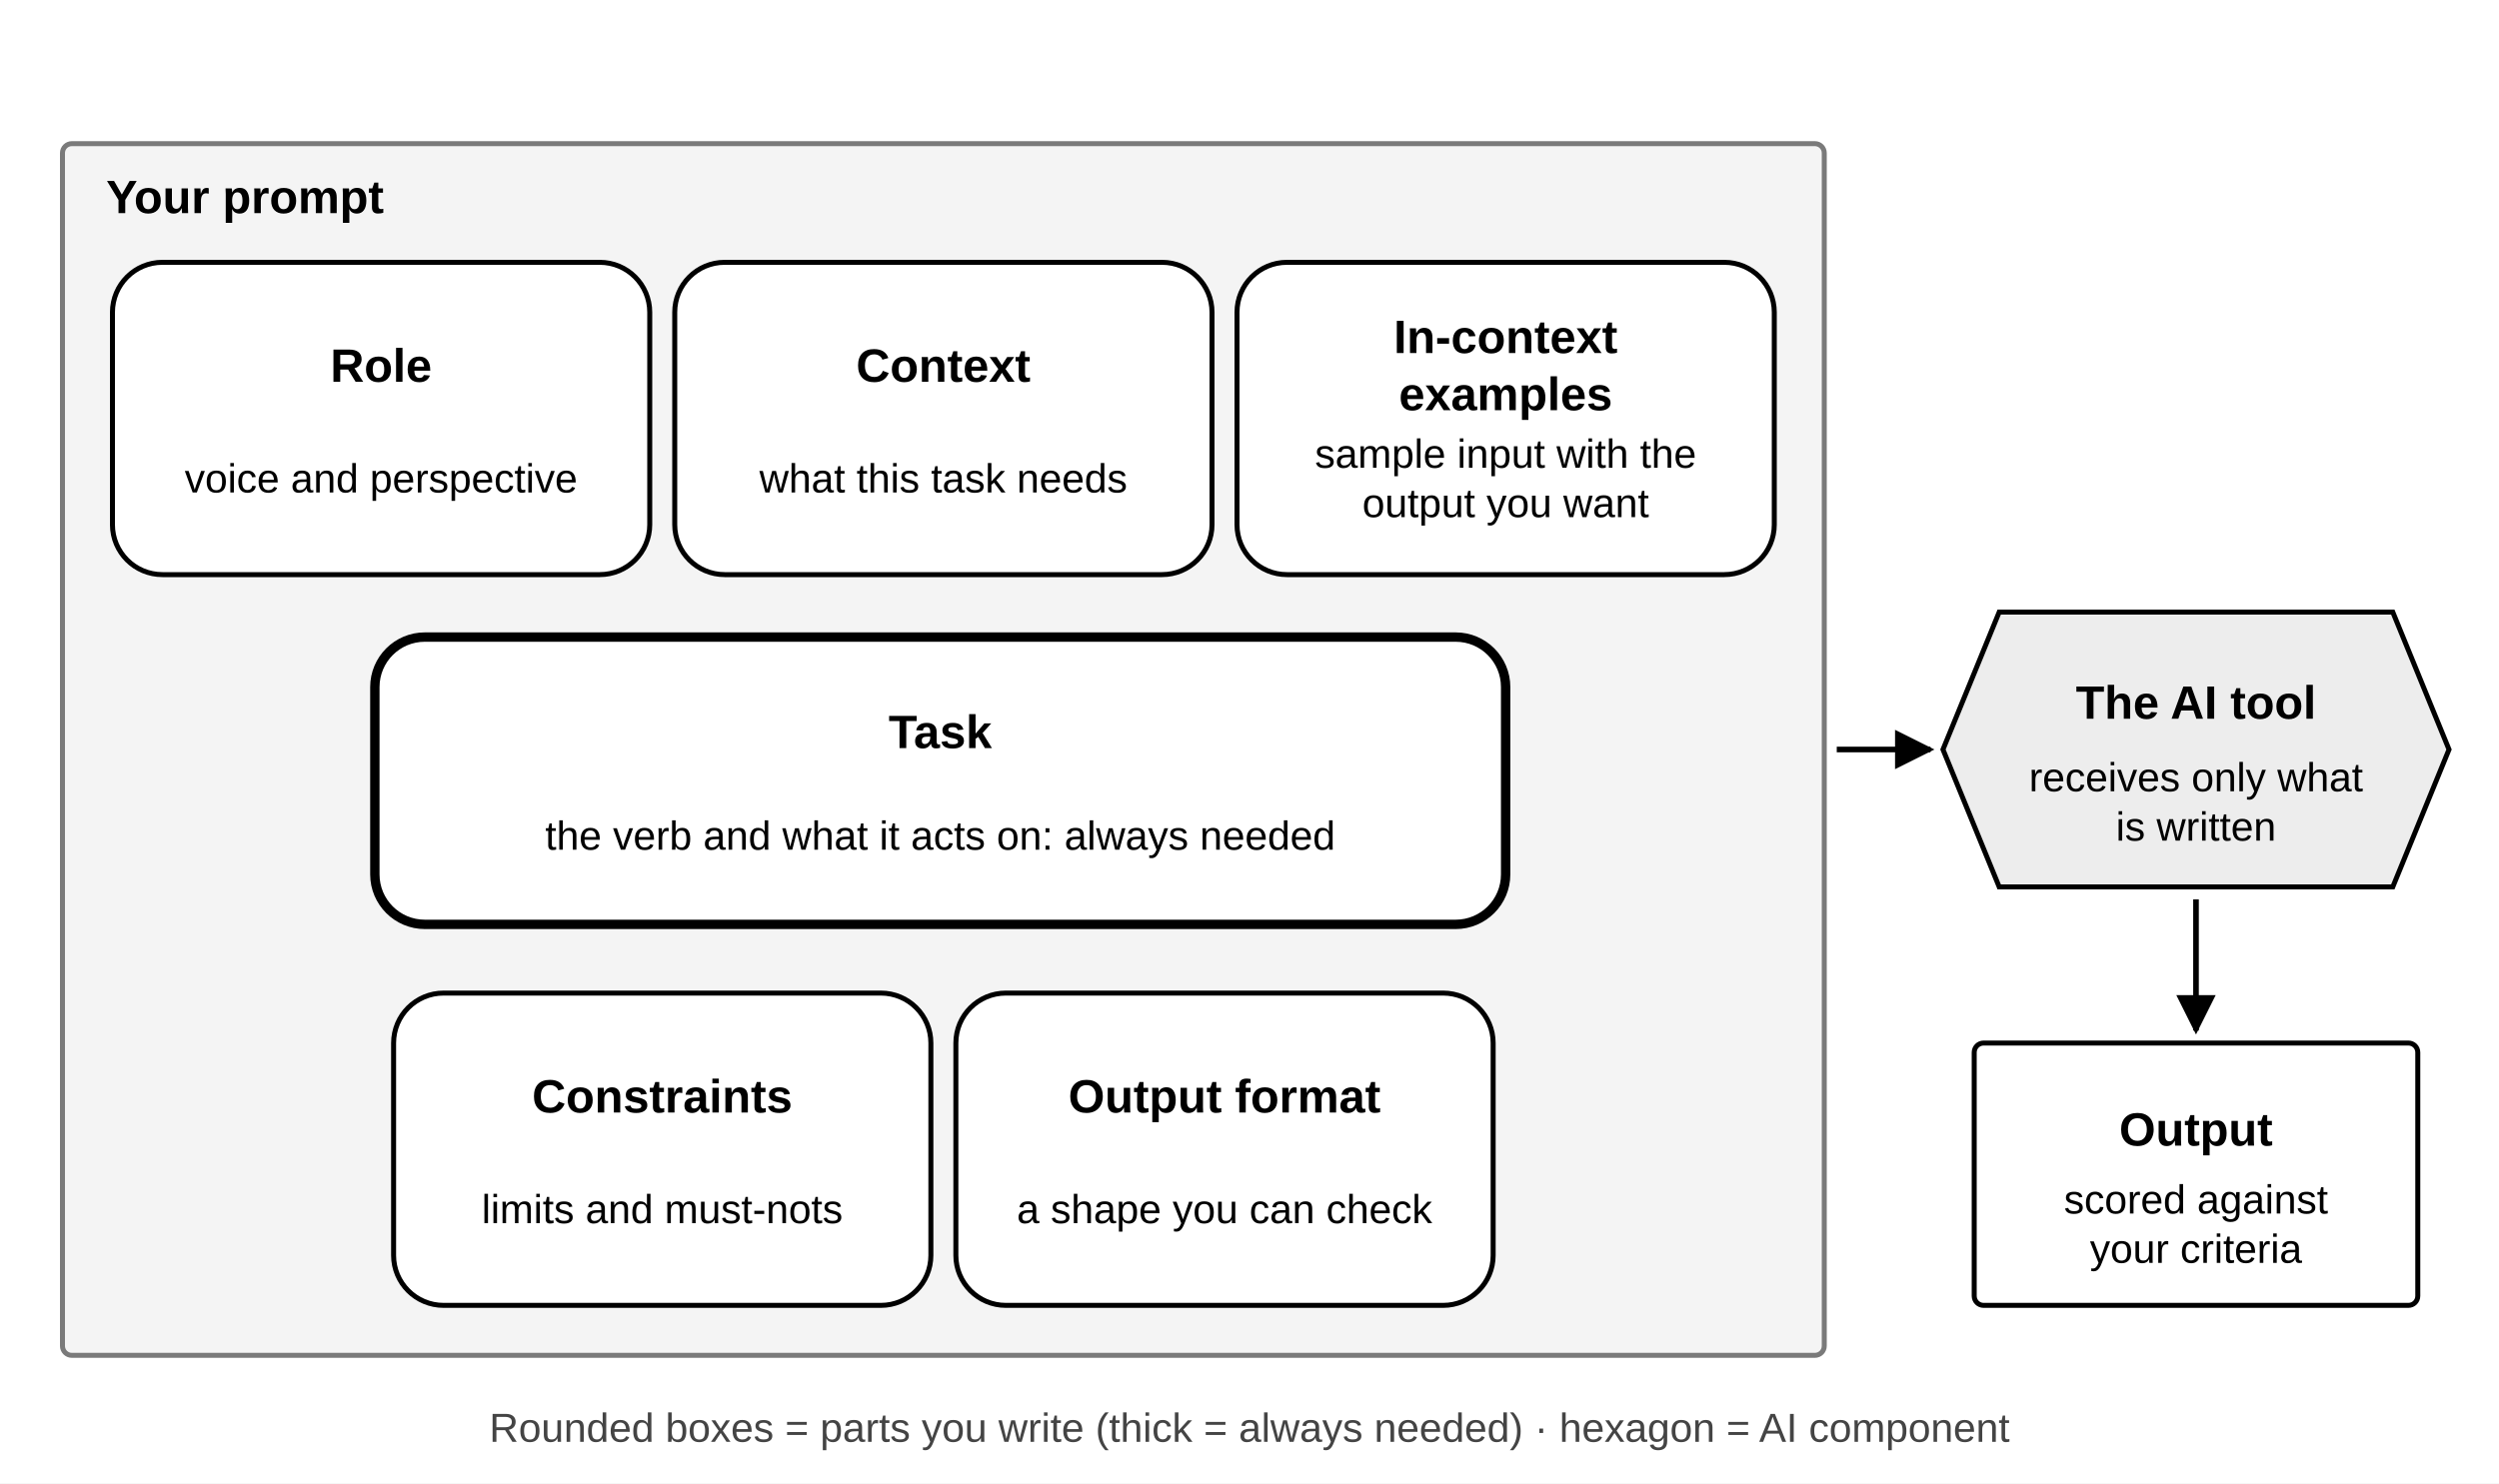
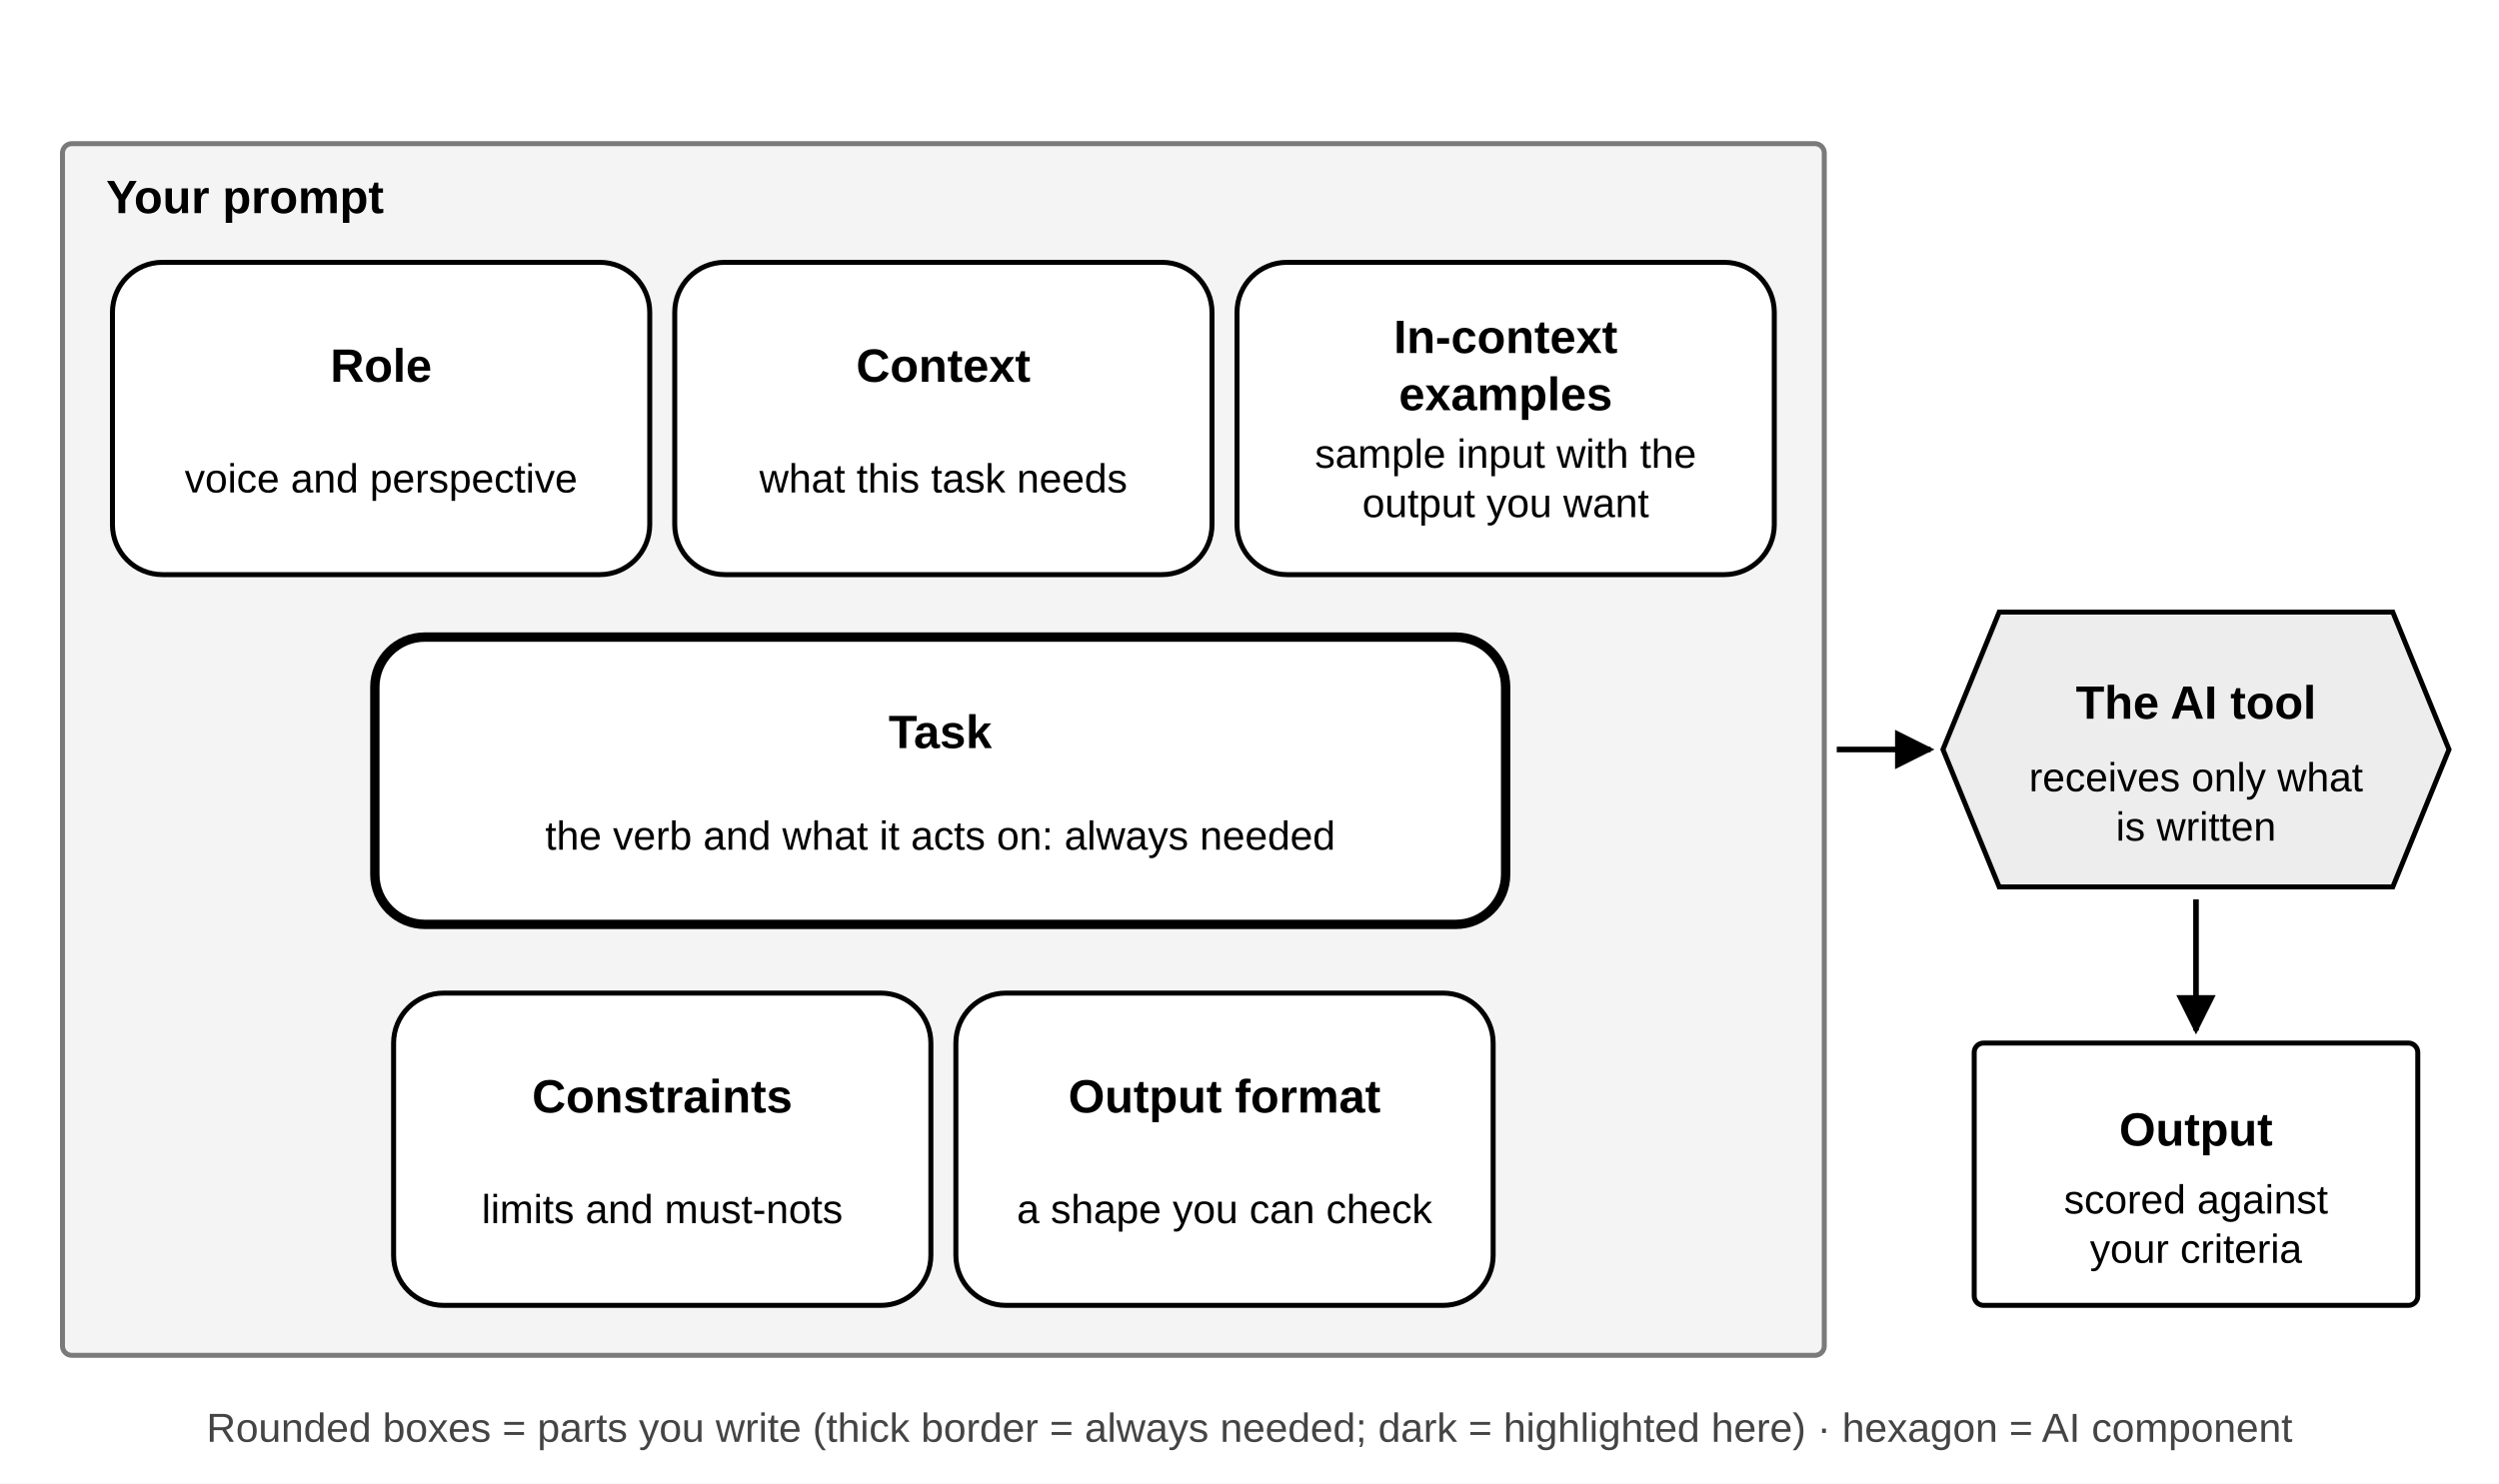
<svg xmlns="http://www.w3.org/2000/svg" viewBox="0 0 800 475" width="800" height="475" role="img" font-family="'Source Sans 3', 'Source Sans Pro', 'Helvetica Neue', Arial, sans-serif">
  <defs>
    <marker id="arrow-gray" viewBox="0 0 10 10" refX="9" refY="5" markerWidth="7" markerHeight="7" orient="auto-start-reverse">
      <path d="M0,0 L10,5 L0,10 z" fill="#000000" />
    </marker>
    <pattern id="hatch" patternUnits="userSpaceOnUse" width="8" height="8" patternTransform="rotate(45)">
      <rect width="8" height="8" fill="#FFFFFF" />
      <line x1="0" y1="0" x2="0" y2="8" stroke="#9A9A9A" stroke-width="1.3" />
    </pattern>
    <pattern id="dots" patternUnits="userSpaceOnUse" width="7" height="7">
      <rect width="7" height="7" fill="#FFFFFF" />
      <circle cx="3.5" cy="3.5" r="1.2" fill="#000" />
    </pattern>
  </defs>
  <rect width="800" height="475" fill="#FFFFFF" />
  <rect x="20" y="46" width="564" height="388" rx="3" fill="#F4F4F4" stroke="#7A7A7A" stroke-width="1.6" />
  <text x="302.0" y="240.0" font-size="14" font-weight="600" text-anchor="middle" dominant-baseline="middle" fill="#000000" style="" />
  <text x="34.0" y="64.0" font-size="15" font-weight="700" text-anchor="start" dominant-baseline="middle" fill="#000000" style="">Your prompt</text>
  <rect x="36" y="84" width="172" height="100" rx="16" fill="#FFFFFF" stroke="#000000" stroke-width="1.6" />
  <text x="122.0" y="118.0" font-size="15" font-weight="600" text-anchor="middle" dominant-baseline="middle" fill="#000000" style="">Role</text>
  <text x="122.0" y="154.0" font-size="13" font-weight="normal" text-anchor="middle" dominant-baseline="middle" fill="#000000" style="">voice and perspective</text>
  <rect x="120" y="204" width="362" height="92" rx="16" fill="#FFFFFF" stroke="#000000" stroke-width="3" />
  <text x="301.0" y="235.3" font-size="15" font-weight="600" text-anchor="middle" dominant-baseline="middle" fill="#000000" style="">Task</text>
  <text x="301.0" y="268.4" font-size="13" font-weight="normal" text-anchor="middle" dominant-baseline="middle" fill="#000000" style="">the verb and what it acts on: always needed</text>
  <rect x="216" y="84" width="172" height="100" rx="16" fill="#FFFFFF" stroke="#000000" stroke-width="1.6" />
  <text x="302.0" y="118.0" font-size="15" font-weight="600" text-anchor="middle" dominant-baseline="middle" fill="#000000" style="">Context</text>
  <text x="302.0" y="154.0" font-size="13" font-weight="normal" text-anchor="middle" dominant-baseline="middle" fill="#000000" style="">what this task needs</text>
  <rect x="126" y="318" width="172" height="100" rx="16" fill="#FFFFFF" stroke="#000000" stroke-width="1.6" />
  <text x="212.0" y="352.0" font-size="15" font-weight="600" text-anchor="middle" dominant-baseline="middle" fill="#000000" style="">Constraints</text>
  <text x="212.0" y="388.0" font-size="13" font-weight="normal" text-anchor="middle" dominant-baseline="middle" fill="#000000" style="">limits and must-nots</text>
  <rect x="396" y="84" width="172" height="100" rx="16" fill="#FFFFFF" stroke="#000000" stroke-width="1.6" />
  <text x="482.0" y="108.8" font-size="15" font-weight="600" text-anchor="middle" dominant-baseline="middle" fill="#000000" style="">In-context</text>
  <text x="482.0" y="127.1" font-size="15" font-weight="600" text-anchor="middle" dominant-baseline="middle" fill="#000000" style="">examples</text>
  <text x="482.0" y="146.1" font-size="13" font-weight="normal" text-anchor="middle" dominant-baseline="middle" fill="#000000" style="">sample input with the</text>
  <text x="482.0" y="161.9" font-size="13" font-weight="normal" text-anchor="middle" dominant-baseline="middle" fill="#000000" style="">output you want</text>
  <rect x="306" y="318" width="172" height="100" rx="16" fill="#FFFFFF" stroke="#000000" stroke-width="1.6" />
  <text x="392.0" y="352.0" font-size="15" font-weight="600" text-anchor="middle" dominant-baseline="middle" fill="#000000" style="">Output format</text>
  <text x="392.0" y="388.0" font-size="13" font-weight="normal" text-anchor="middle" dominant-baseline="middle" fill="#000000" style="">a shape you can check</text>
  <path d="M588.0,240.0 L618.0,240.0" fill="none" stroke="#000000" stroke-width="1.8" marker-end="url(#arrow-gray)" />
  <polygon points="640.0,196.0 766.0,196.0 784.0,240.0 766.0,284.0 640.0,284.0 622.0,240.0" fill="#EDEDED" stroke="#000000" stroke-width="1.6" />
  <text x="703.0" y="225.9" font-size="15" font-weight="600" text-anchor="middle" dominant-baseline="middle" fill="#000000" style="">The AI tool</text>
  <text x="703.0" y="249.7" font-size="13" font-weight="normal" text-anchor="middle" dominant-baseline="middle" fill="#000000" style="">receives only what</text>
  <text x="703.0" y="265.5" font-size="13" font-weight="normal" text-anchor="middle" dominant-baseline="middle" fill="#000000" style="">is written</text>
  <path d="M703.0,288.0 L703.0,330.0" fill="none" stroke="#000000" stroke-width="1.8" marker-end="url(#arrow-gray)" />
  <rect x="632" y="334" width="142" height="84" rx="3" fill="#FFFFFF" stroke="#000000" stroke-width="1.6" />
  <text x="703.0" y="362.6" font-size="15" font-weight="600" text-anchor="middle" dominant-baseline="middle" fill="#000000" style="">Output</text>
  <text x="703.0" y="384.9" font-size="13" font-weight="normal" text-anchor="middle" dominant-baseline="middle" fill="#000000" style="">scored against</text>
  <text x="703.0" y="400.7" font-size="13" font-weight="normal" text-anchor="middle" dominant-baseline="middle" fill="#000000" style="">your criteria</text>
-   <text x="400.0" y="458.0" font-size="13" font-weight="normal" text-anchor="middle" dominant-baseline="middle" fill="#444444" style="">Rounded boxes = parts you write (thick = always needed) · hexagon = AI component</text>
+   <text x="400.0" y="458.0" font-size="13" font-weight="normal" text-anchor="middle" dominant-baseline="middle" fill="#444444" style="">Rounded boxes = parts you write (thick border = always needed; dark = highlighted here) · hexagon = AI component</text>
</svg>
